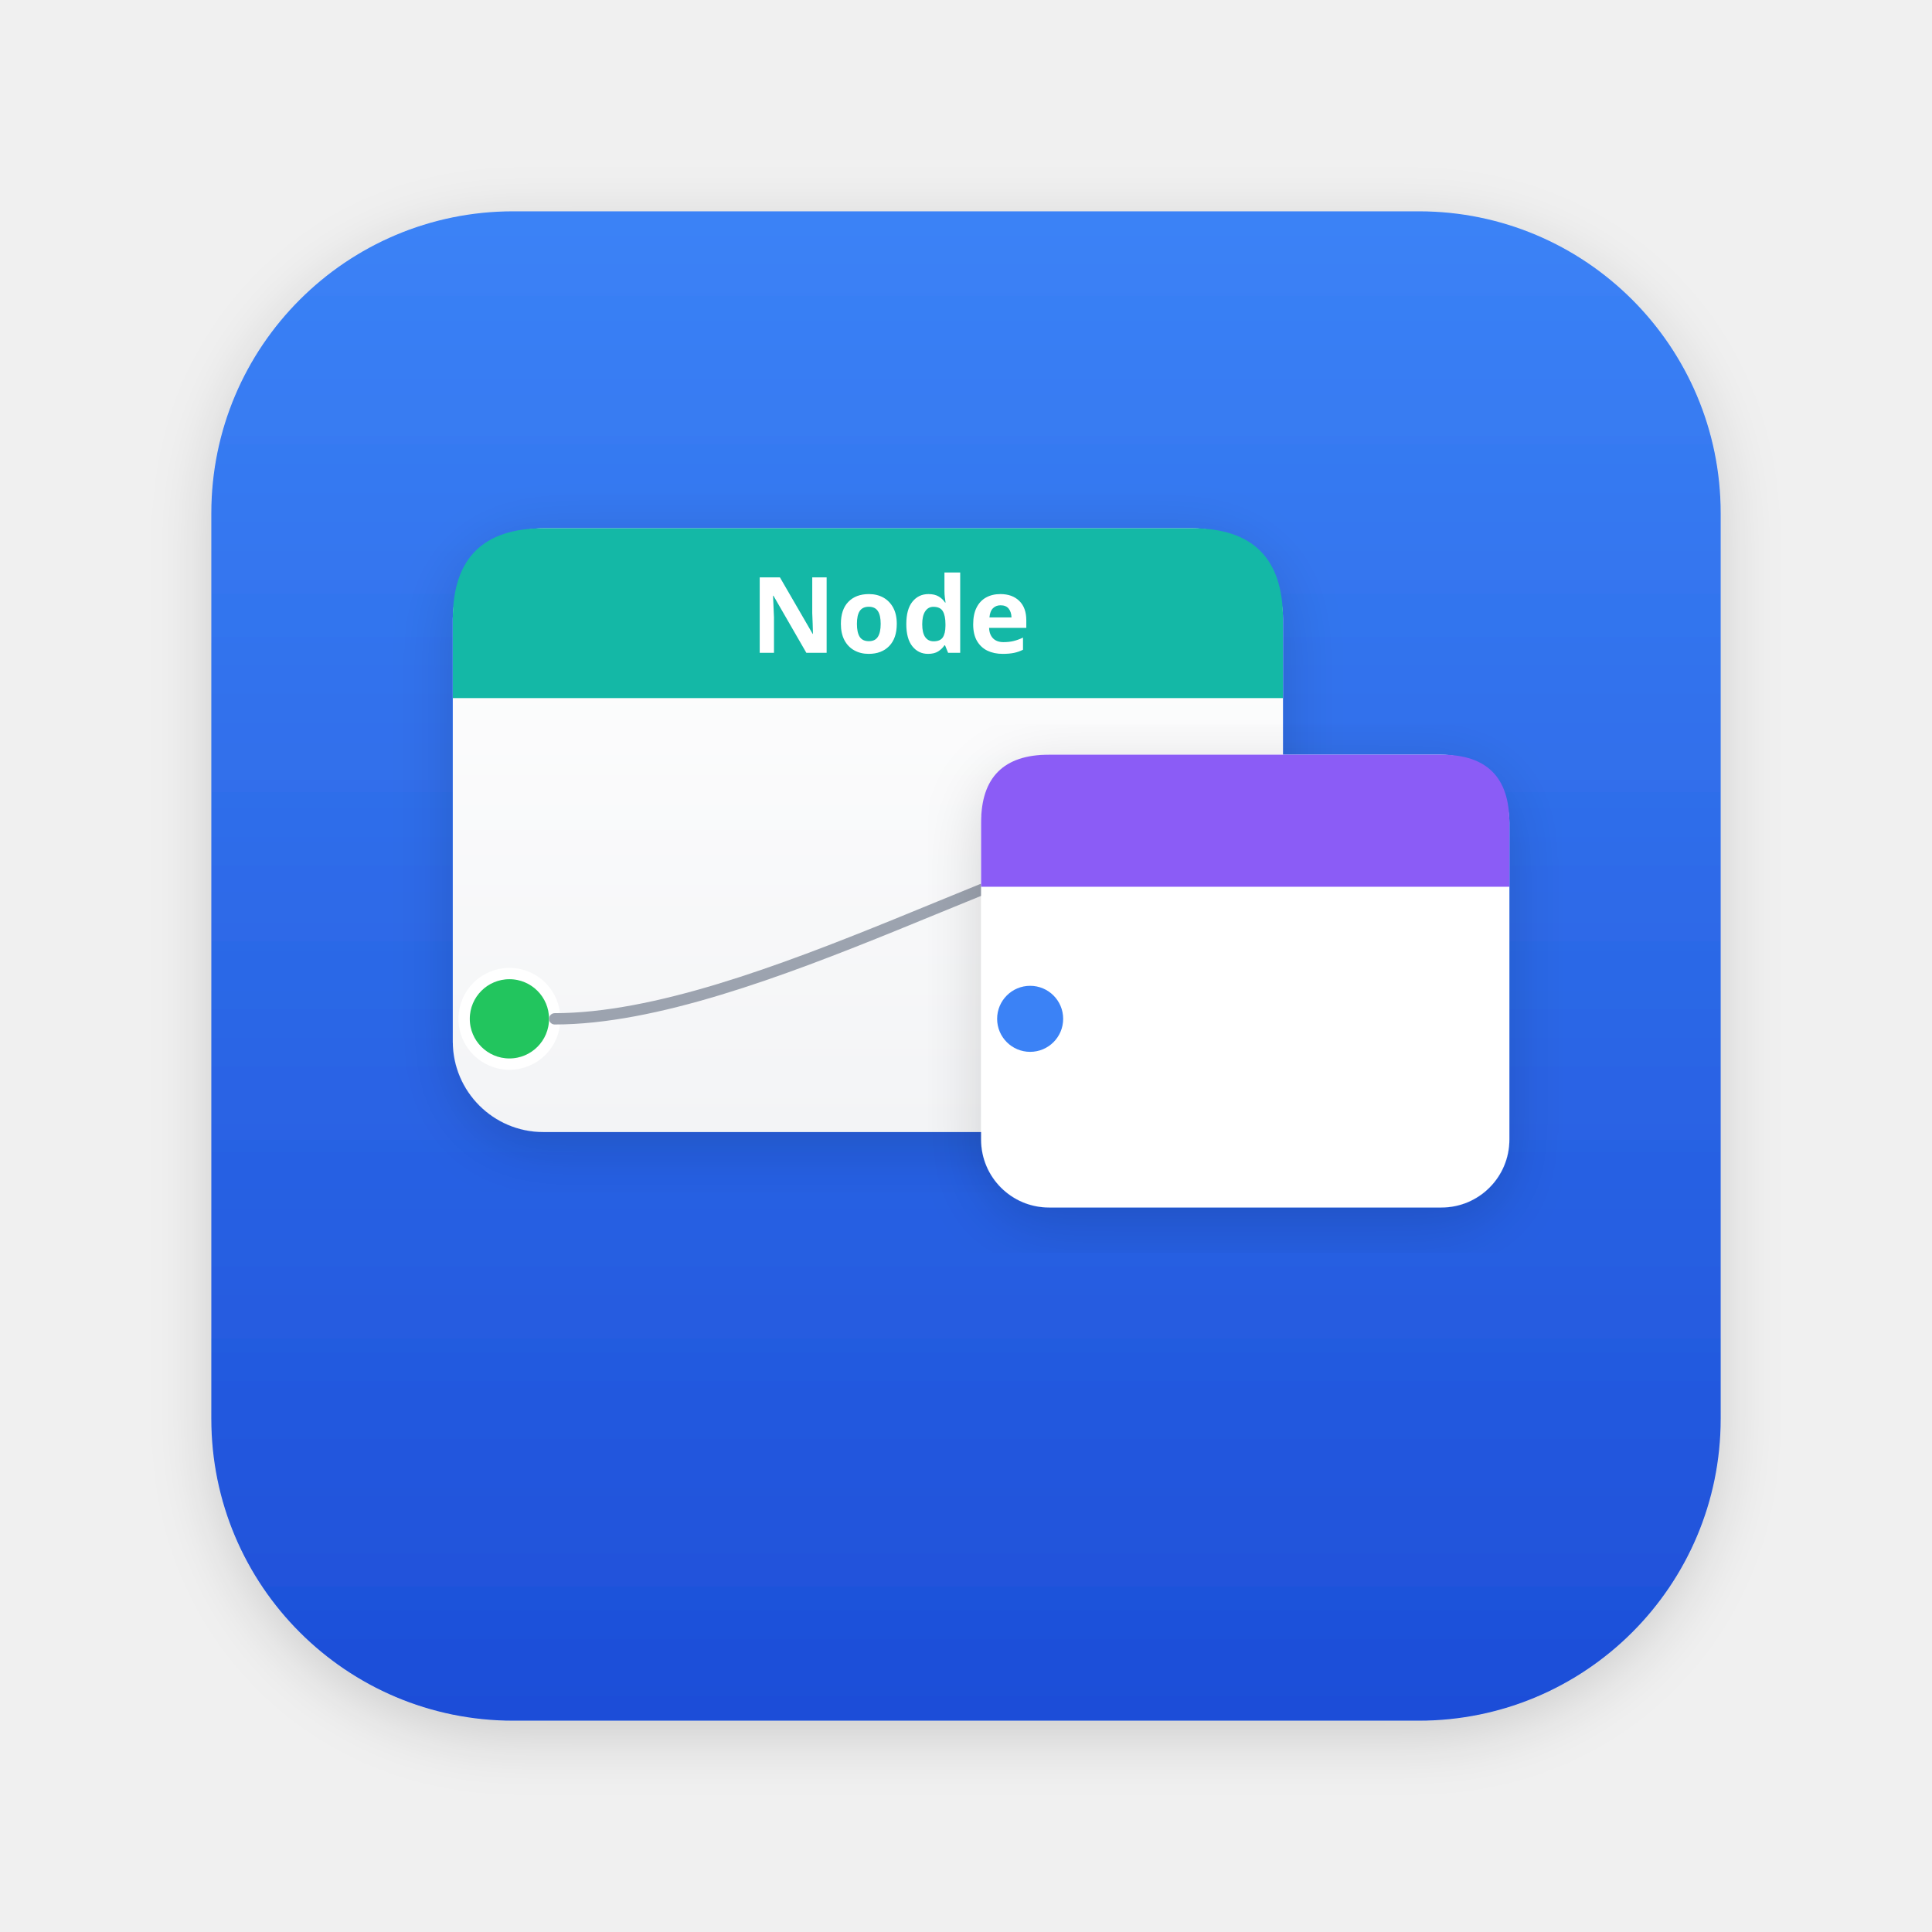
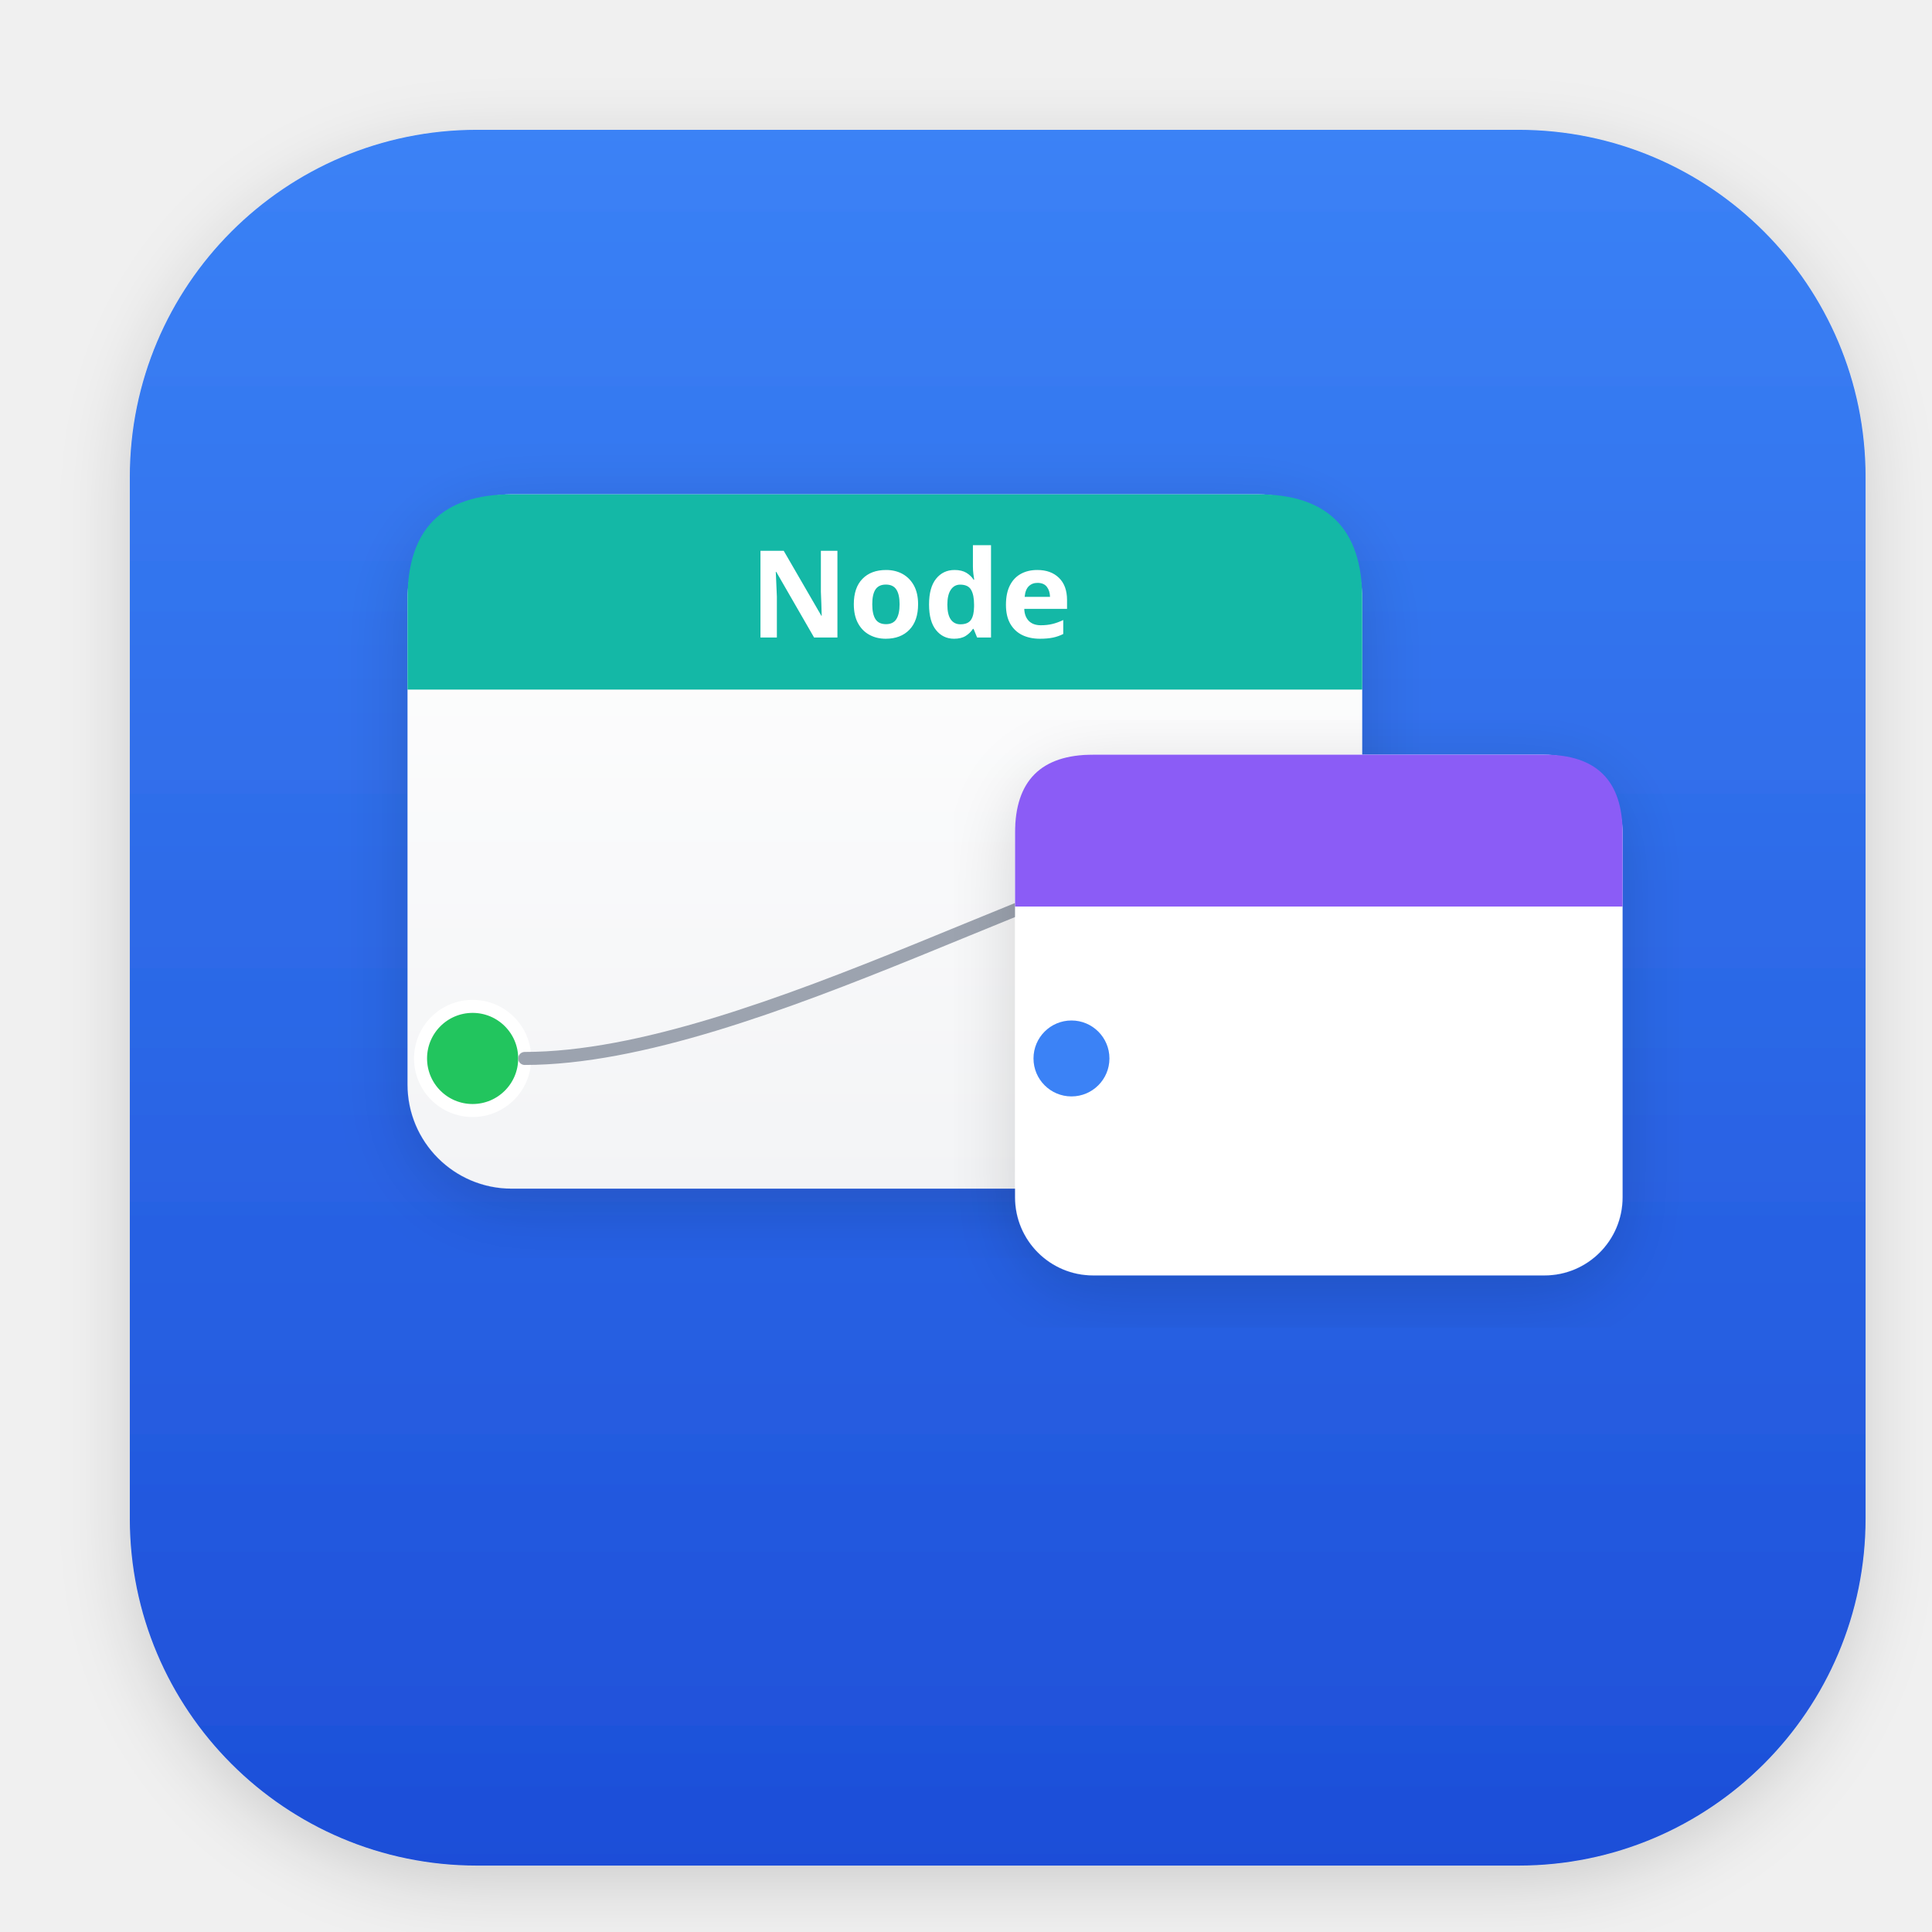
<svg xmlns="http://www.w3.org/2000/svg" viewBox="0 0 512 512">
  <defs>
    <linearGradient id="bg" x1="0" y1="0" x2="0" y2="1">
      <stop offset="0%" stop-color="#3B82F6" />
      <stop offset="100%" stop-color="#1D4ED8" />
    </linearGradient>
    <linearGradient id="card" x1="0" y1="0" x2="0" y2="1">
      <stop offset="0%" stop-color="#FFFFFF" />
      <stop offset="100%" stop-color="#F3F4F6" />
    </linearGradient>
    <filter id="shadow">
      <feDropShadow dx="0" dy="4" stdDeviation="8" flood-opacity="0.15" />
    </filter>
  </defs>
-   <rect x="56" y="56" width="400" height="400" rx="80" fill="url(#bg)" filter="url(#shadow)" />
-   <rect x="120" y="140" width="220" height="160" rx="24" fill="url(#card)" filter="url(#shadow)" />
-   <path d="M120 164 Q120 140 144 140 L316 140 Q340 140 340 164 L340 185 L120 185 Z" fill="#14B8A6" />
-   <circle cx="135" cy="270" r="12" fill="#22C55E" stroke="#FFFFFF" stroke-width="3" />
-   <circle cx="325" cy="220" r="12" fill="#A855F7" stroke="#FFFFFF" stroke-width="3" />
-   <path d="M 147 270 C 200 270, 280 220, 313 220" fill="none" stroke="#9CA3AF" stroke-width="3" stroke-linecap="round" />
-   <rect x="260" y="200" width="140" height="120" rx="18" fill="#FFFFFF" filter="url(#shadow)" />
-   <path d="M260 218 Q260 200 278 200 L382 200 Q400 200 400 218 L400 235 L260 235 Z" fill="#8B5CF6" />
-   <circle cx="273" cy="270" r="10" fill="#3B82F6" stroke="#FFFFFF" stroke-width="2.5" />
-   <text x="236" y="173" font-family="system-ui,sans-serif" font-size="28" font-weight="700" fill="#FFFFFF" text-anchor="middle">Node</text>
+   <g transform="translate(-30,-30) scale(1.15)">
+     <rect x="56" y="56" width="400" height="400" rx="80" fill="url(#bg)" filter="url(#shadow)" />
+     <rect x="120" y="140" width="220" height="160" rx="24" fill="url(#card)" filter="url(#shadow)" />
+     <path d="M120 164 Q120 140 144 140 L316 140 Q340 140 340 164 L340 185 L120 185 Z" fill="#14B8A6" />
+     <circle cx="135" cy="270" r="12" fill="#22C55E" stroke="#FFFFFF" stroke-width="3" />
+     <circle cx="325" cy="220" r="12" fill="#A855F7" stroke="#FFFFFF" stroke-width="3" />
+     <path d="M 147 270 C 200 270, 280 220, 313 220" fill="none" stroke="#9CA3AF" stroke-width="3" stroke-linecap="round" />
+     <rect x="260" y="200" width="140" height="120" rx="18" fill="#FFFFFF" filter="url(#shadow)" />
+     <path d="M260 218 Q260 200 278 200 L382 200 Q400 200 400 218 L400 235 L260 235 Z" fill="#8B5CF6" />
+     <circle cx="273" cy="270" r="10" fill="#3B82F6" stroke="#FFFFFF" stroke-width="2.5" />
+     <text x="236" y="173" font-family="system-ui,sans-serif" font-size="28" font-weight="700" fill="#FFFFFF" text-anchor="middle">Node</text>
+   </g>
</svg>
